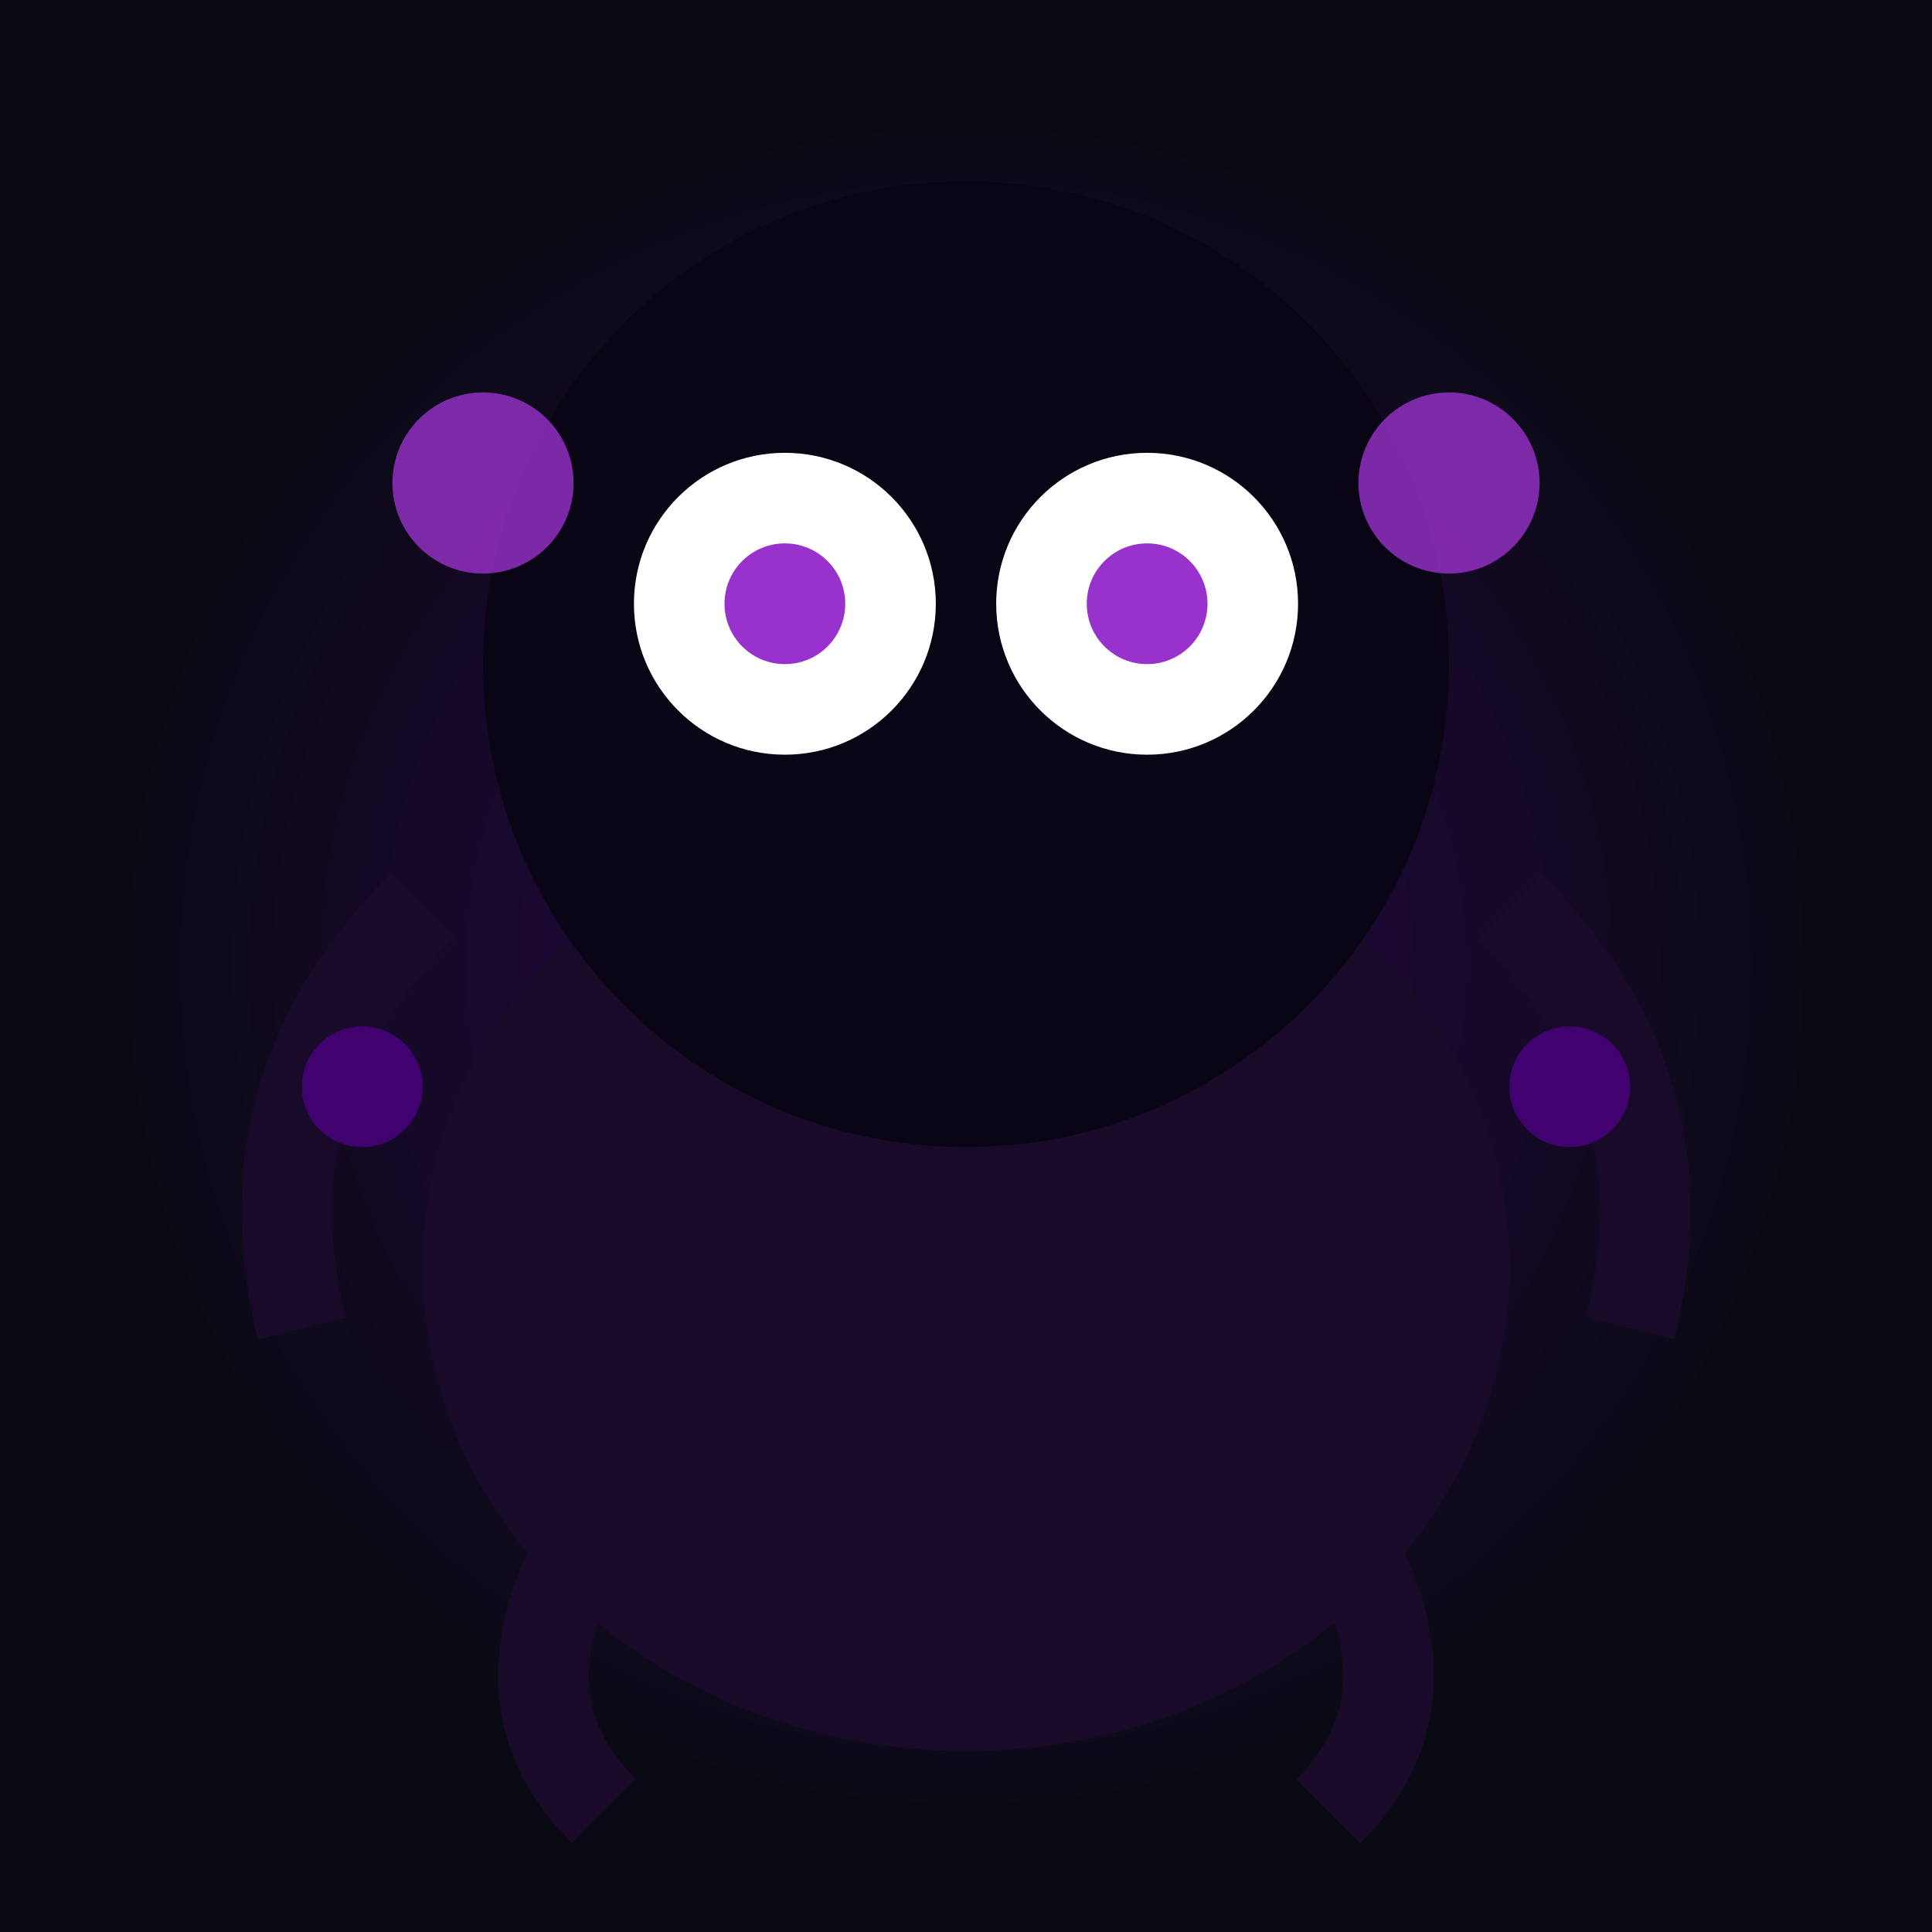
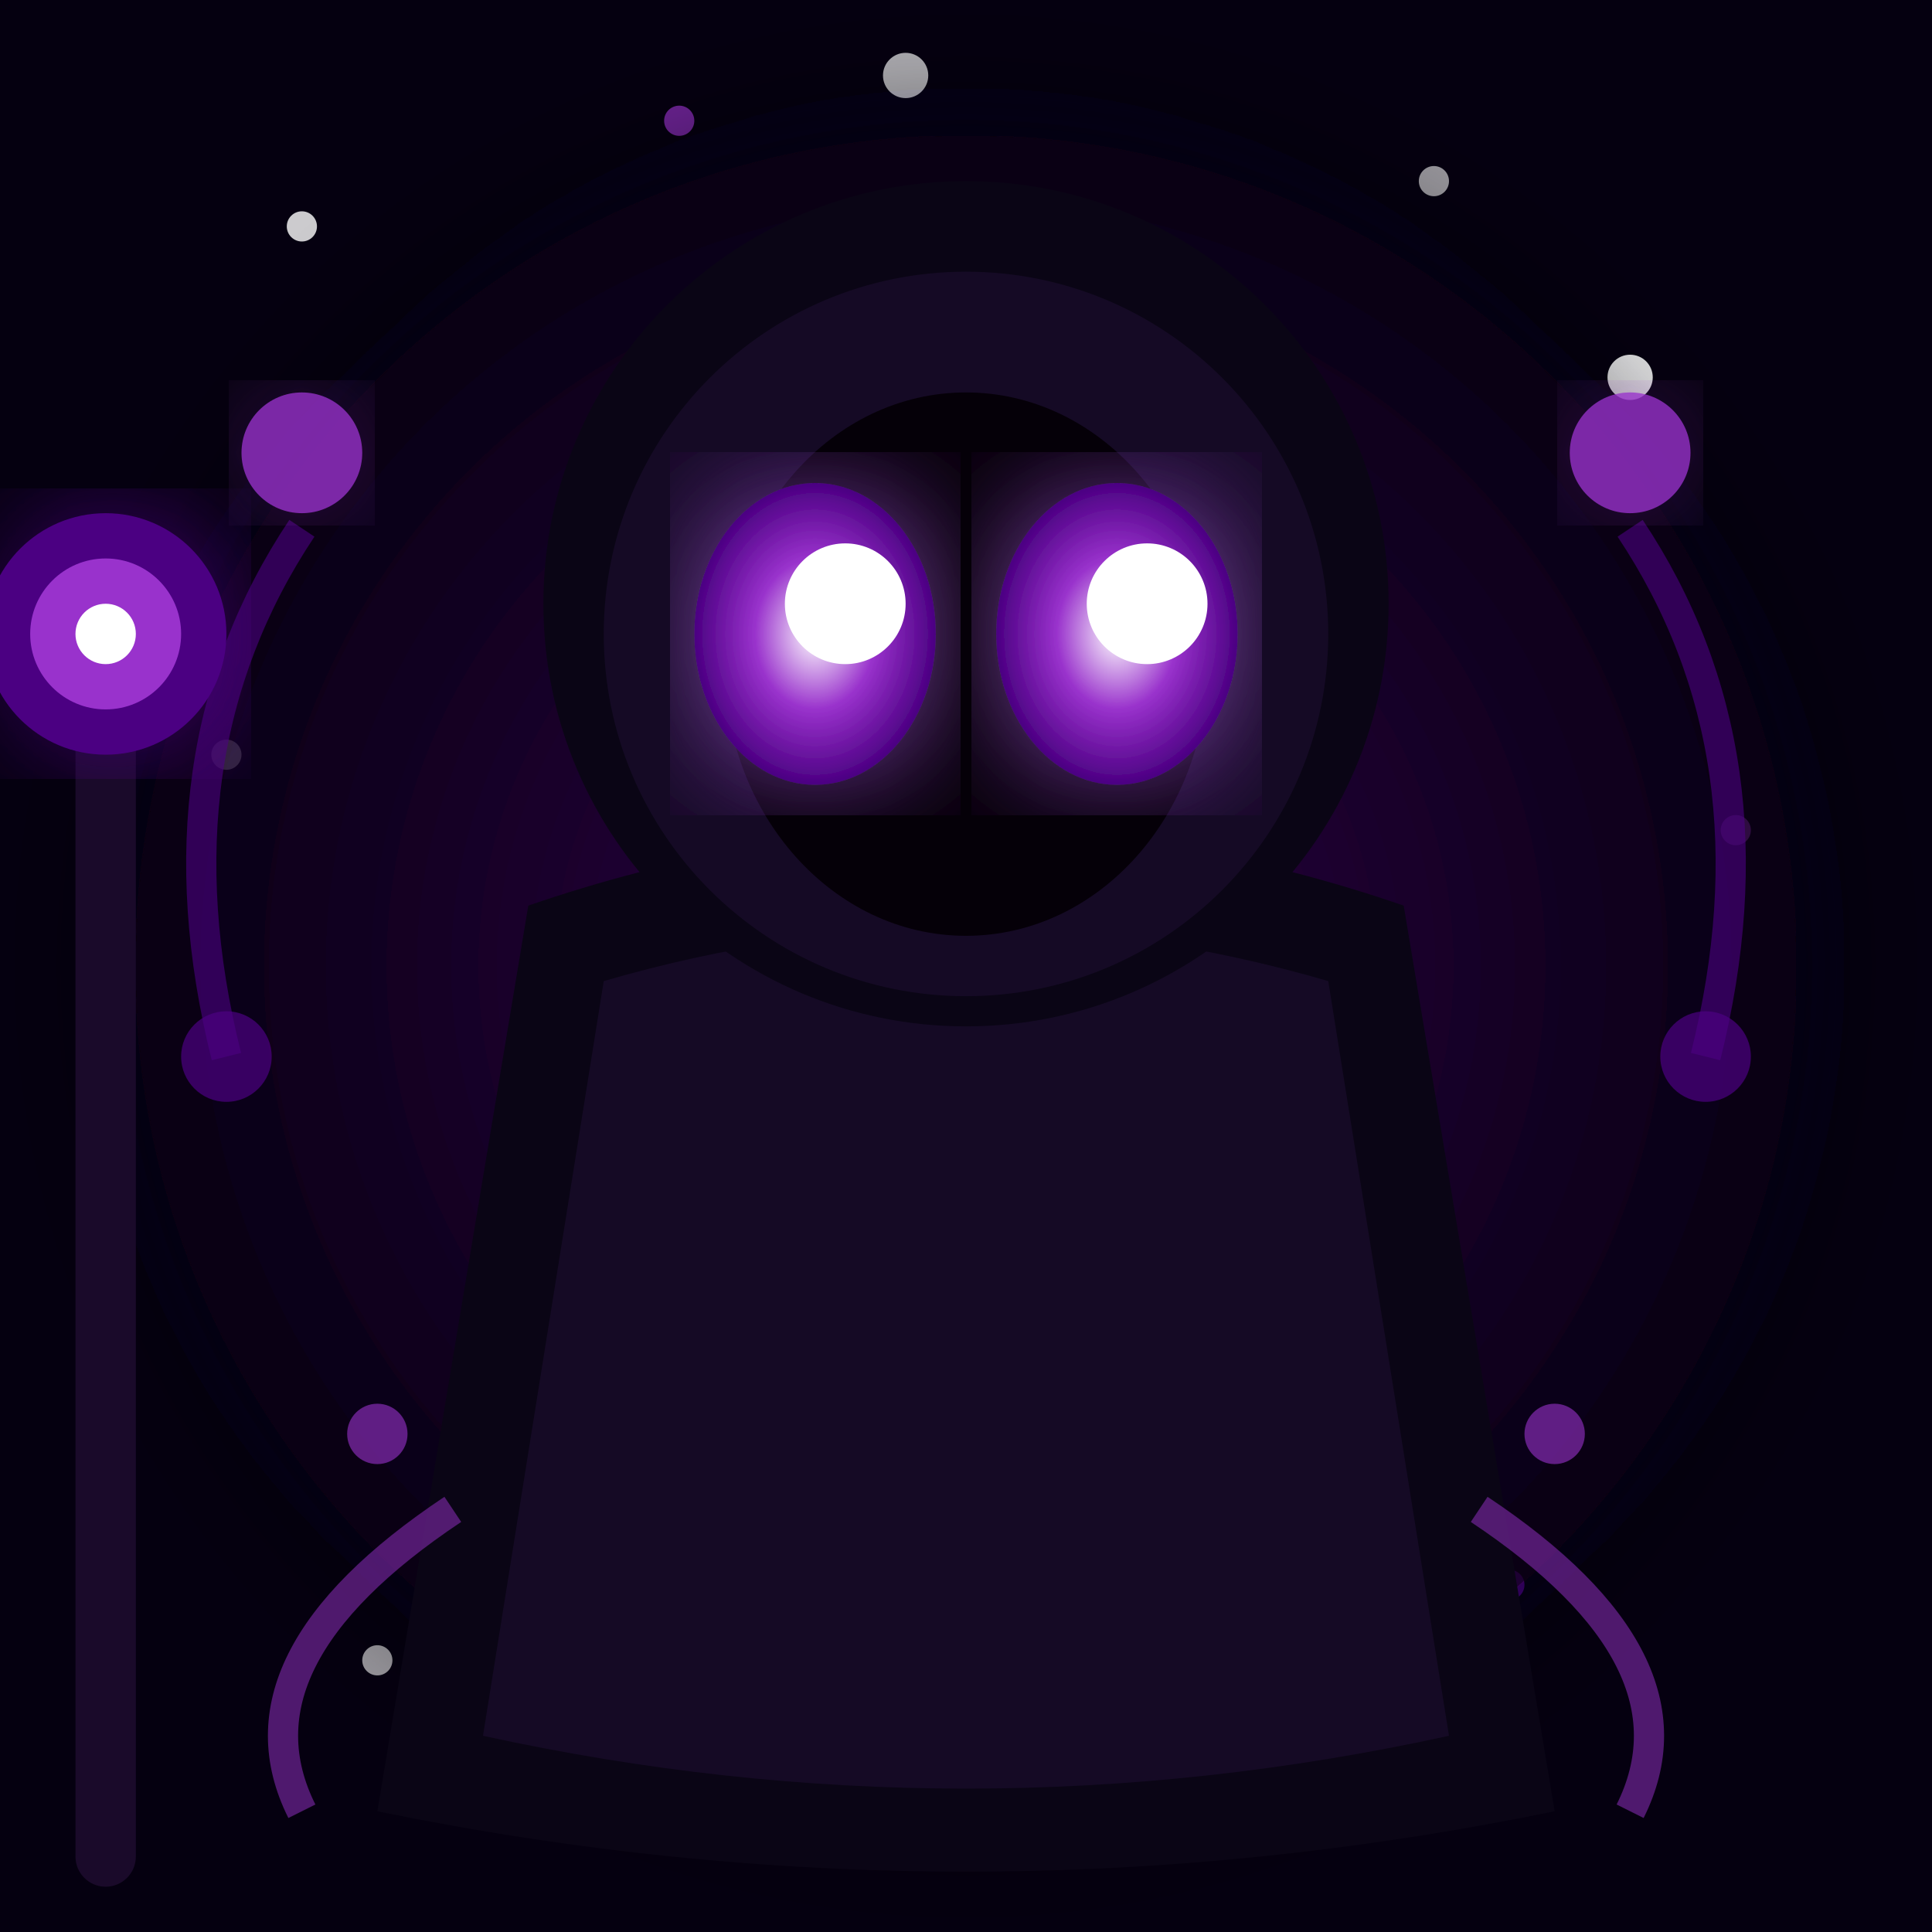
- <svg xmlns="http://www.w3.org/2000/svg" viewBox="0 0 64 64">
-   <rect width="64" height="64" fill="#0a0a15" />
-   <circle cx="32" cy="32" r="28" fill="url(#voidGrad)" opacity="0.5" />
-   <ellipse cx="32" cy="42" rx="18" ry="16" fill="#1a0a2a" />
-   <circle cx="32" cy="22" r="16" fill="#0a0515" />
-   <circle cx="26" cy="20" r="5" fill="#ffffff" />
-   <circle cx="38" cy="20" r="5" fill="#ffffff" />
-   <circle cx="26" cy="20" r="2" fill="#9932cc" />
-   <circle cx="38" cy="20" r="2" fill="#9932cc" />
-   <path d="M14,30 Q8,36 10,44" stroke="#1a0a2a" stroke-width="3" fill="none" />
-   <path d="M50,30 Q56,36 54,44" stroke="#1a0a2a" stroke-width="3" fill="none" />
-   <path d="M20,50 Q16,56 20,60" stroke="#1a0a2a" stroke-width="3" fill="none" />
-   <path d="M44,50 Q48,56 44,60" stroke="#1a0a2a" stroke-width="3" fill="none" />
-   <circle cx="16" cy="16" r="3" fill="#9932cc" opacity="0.8" />
-   <circle cx="48" cy="16" r="3" fill="#9932cc" opacity="0.8" />
-   <circle cx="12" cy="36" r="2" fill="#4b0082" opacity="0.8" />
-   <circle cx="52" cy="36" r="2" fill="#4b0082" opacity="0.8" />
+ <svg xmlns="http://www.w3.org/2000/svg" viewBox="0 0 128 128">
  <defs>
-     <radialGradient id="voidGrad">
-       <stop offset="0%" stop-color="#4b0082" />
-       <stop offset="100%" stop-color="#0a0a15" />
+     <radialGradient id="voidGrad" cx="50%" cy="50%" r="50%">
+       <stop offset="0%" style="stop-color:#4b0082" />
+       <stop offset="40%" style="stop-color:#2a0040" />
+       <stop offset="100%" style="stop-color:#0a0015" />
    </radialGradient>
+     <radialGradient id="eyeGlow" cx="50%" cy="50%" r="50%">
+       <stop offset="0%" style="stop-color:#ffffff" />
+       <stop offset="50%" style="stop-color:#9932cc" />
+       <stop offset="100%" style="stop-color:#4b0082" />
+     </radialGradient>
+     <filter id="voidFilter">
+       <feGaussianBlur stdDeviation="5" result="coloredBlur" />
+       <feMerge>
+         <feMergeNode in="coloredBlur" />
+         <feMergeNode in="SourceGraphic" />
+       </feMerge>
+     </filter>
+     <filter id="cosmic">
+       <feTurbulence type="fractalNoise" baseFrequency="0.02" numOctaves="3" result="noise" />
+       <feDisplacementMap in="SourceGraphic" in2="noise" scale="5" />
+     </filter>
  </defs>
+   <rect width="128" height="128" fill="#050010" />
+   <circle cx="20" cy="15" r="1" fill="#ffffff" opacity="0.8" />
+   <circle cx="108" cy="25" r="1.5" fill="#ffffff" opacity="0.9" />
+   <circle cx="45" cy="8" r="1" fill="#9932cc" opacity="0.7" />
+   <circle cx="95" cy="12" r="1" fill="#ffffff" opacity="0.6" />
+   <circle cx="15" cy="50" r="1" fill="#ffffff" opacity="0.5" />
+   <circle cx="115" cy="55" r="1" fill="#9932cc" opacity="0.8" />
+   <circle cx="60" cy="5" r="1.5" fill="#ffffff" opacity="0.7" />
+   <circle cx="25" cy="110" r="1" fill="#ffffff" opacity="0.6" />
+   <circle cx="100" cy="105" r="1" fill="#4b0082" opacity="0.9" />
+   <circle cx="64" cy="64" r="55" fill="url(#voidGrad)" filter="url(#voidFilter)" opacity="0.7" />
+   <ellipse cx="64" cy="95" rx="30" ry="28" fill="#0a0515" />
+   <ellipse cx="64" cy="92" rx="25" ry="24" fill="#150a25" />
+   <path d="M35,60 L25,120 Q64,128 103,120 L93,60 Q64,50 35,60" fill="#0a0515" />
+   <path d="M40,65 L32,115 Q64,122 96,115 L88,65 Q64,58 40,65" fill="#150a25" />
+   <circle cx="64" cy="40" r="28" fill="#0a0515" />
+   <circle cx="64" cy="42" r="24" fill="#150a25" />
+   <ellipse cx="64" cy="44" rx="16" ry="18" fill="#050008" />
+   <ellipse cx="54" cy="42" rx="8" ry="10" fill="url(#eyeGlow)" filter="url(#voidFilter)" />
+   <ellipse cx="74" cy="42" rx="8" ry="10" fill="url(#eyeGlow)" filter="url(#voidFilter)" />
+   <circle cx="56" cy="40" r="4" fill="#ffffff" />
+   <circle cx="76" cy="40" r="4" fill="#ffffff" />
+   <path d="M20,35 Q10,50 15,70" stroke="#4b0082" stroke-width="2" fill="none" opacity="0.6" />
+   <path d="M108,35 Q118,50 113,70" stroke="#4b0082" stroke-width="2" fill="none" opacity="0.6" />
+   <path d="M30,100 Q15,110 20,120" stroke="#9932cc" stroke-width="2" fill="none" opacity="0.5" />
+   <path d="M98,100 Q113,110 108,120" stroke="#9932cc" stroke-width="2" fill="none" opacity="0.5" />
+   <circle cx="20" cy="30" r="4" fill="#9932cc" opacity="0.8" filter="url(#voidFilter)" />
+   <circle cx="108" cy="30" r="4" fill="#9932cc" opacity="0.8" filter="url(#voidFilter)" />
+   <circle cx="15" cy="70" r="3" fill="#4b0082" opacity="0.7" />
+   <circle cx="113" cy="70" r="3" fill="#4b0082" opacity="0.7" />
+   <circle cx="25" cy="95" r="2" fill="#9932cc" opacity="0.6" />
+   <circle cx="103" cy="95" r="2" fill="#9932cc" opacity="0.6" />
+   <rect x="5" y="45" width="4" height="80" fill="#1a0a2a" rx="2" />
+   <circle cx="7" cy="42" r="8" fill="#4b0082" filter="url(#voidFilter)" />
+   <circle cx="7" cy="42" r="5" fill="#9932cc" />
+   <circle cx="7" cy="42" r="2" fill="#ffffff" />
</svg>
